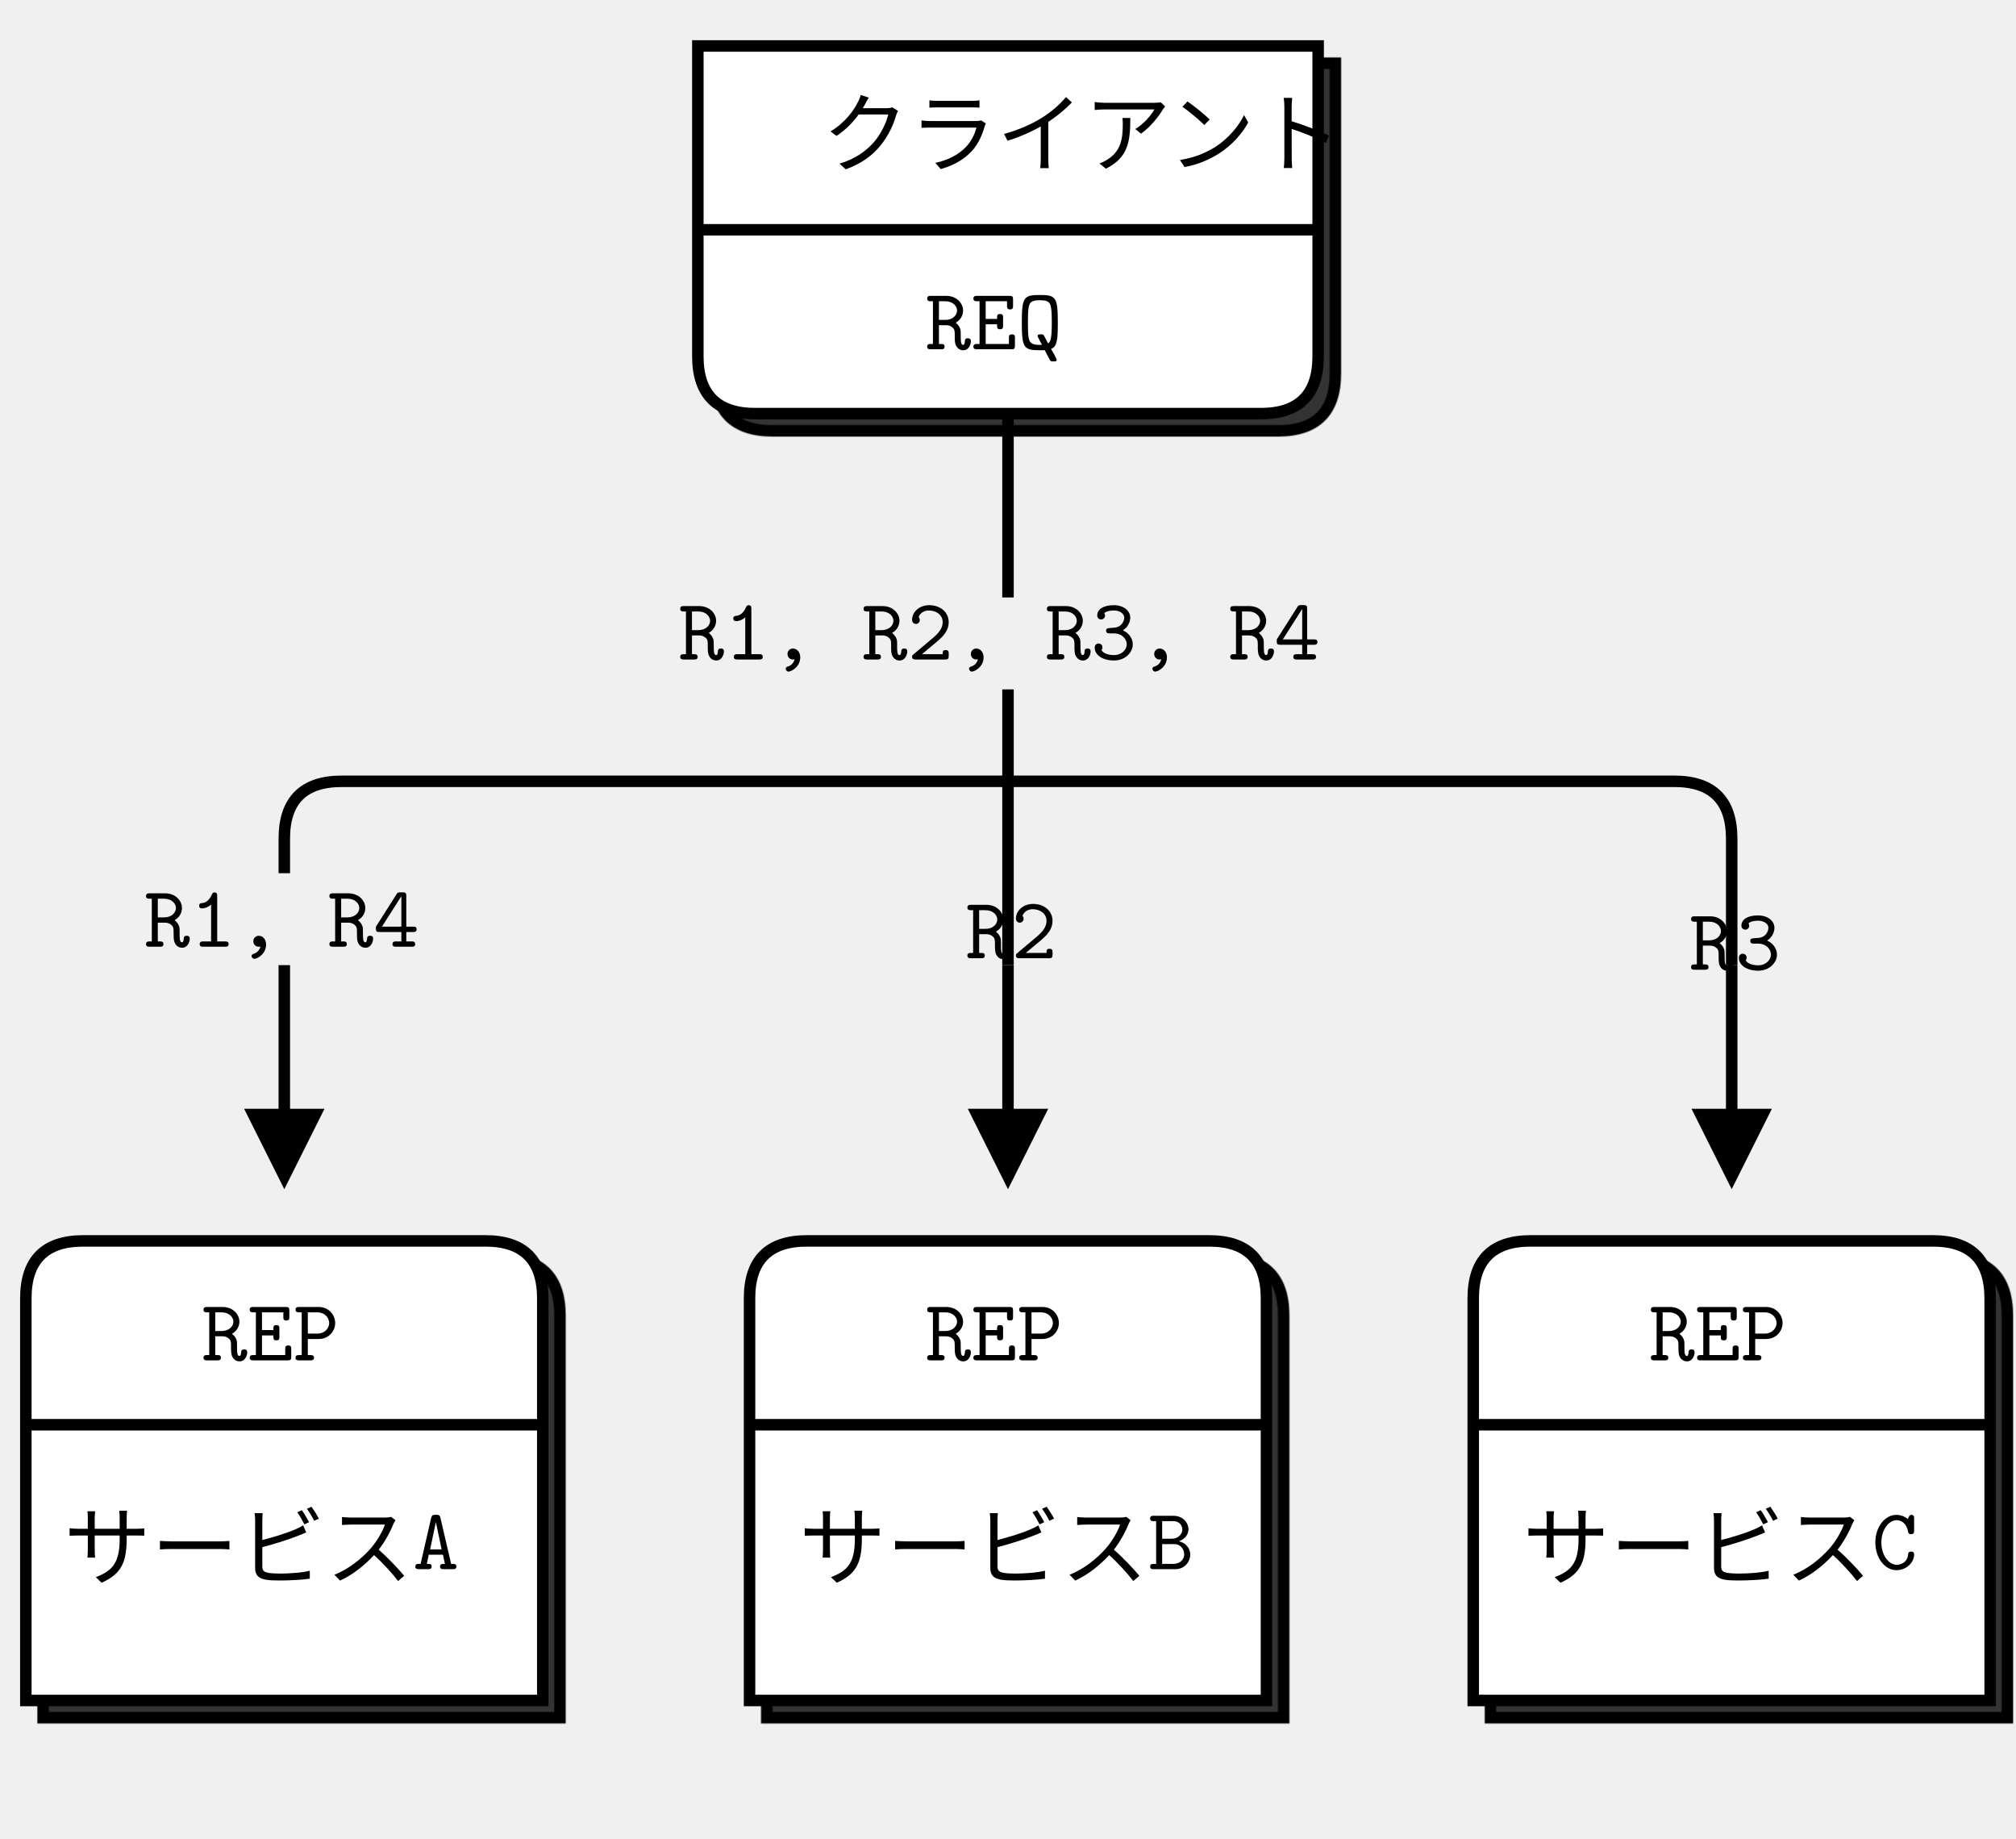
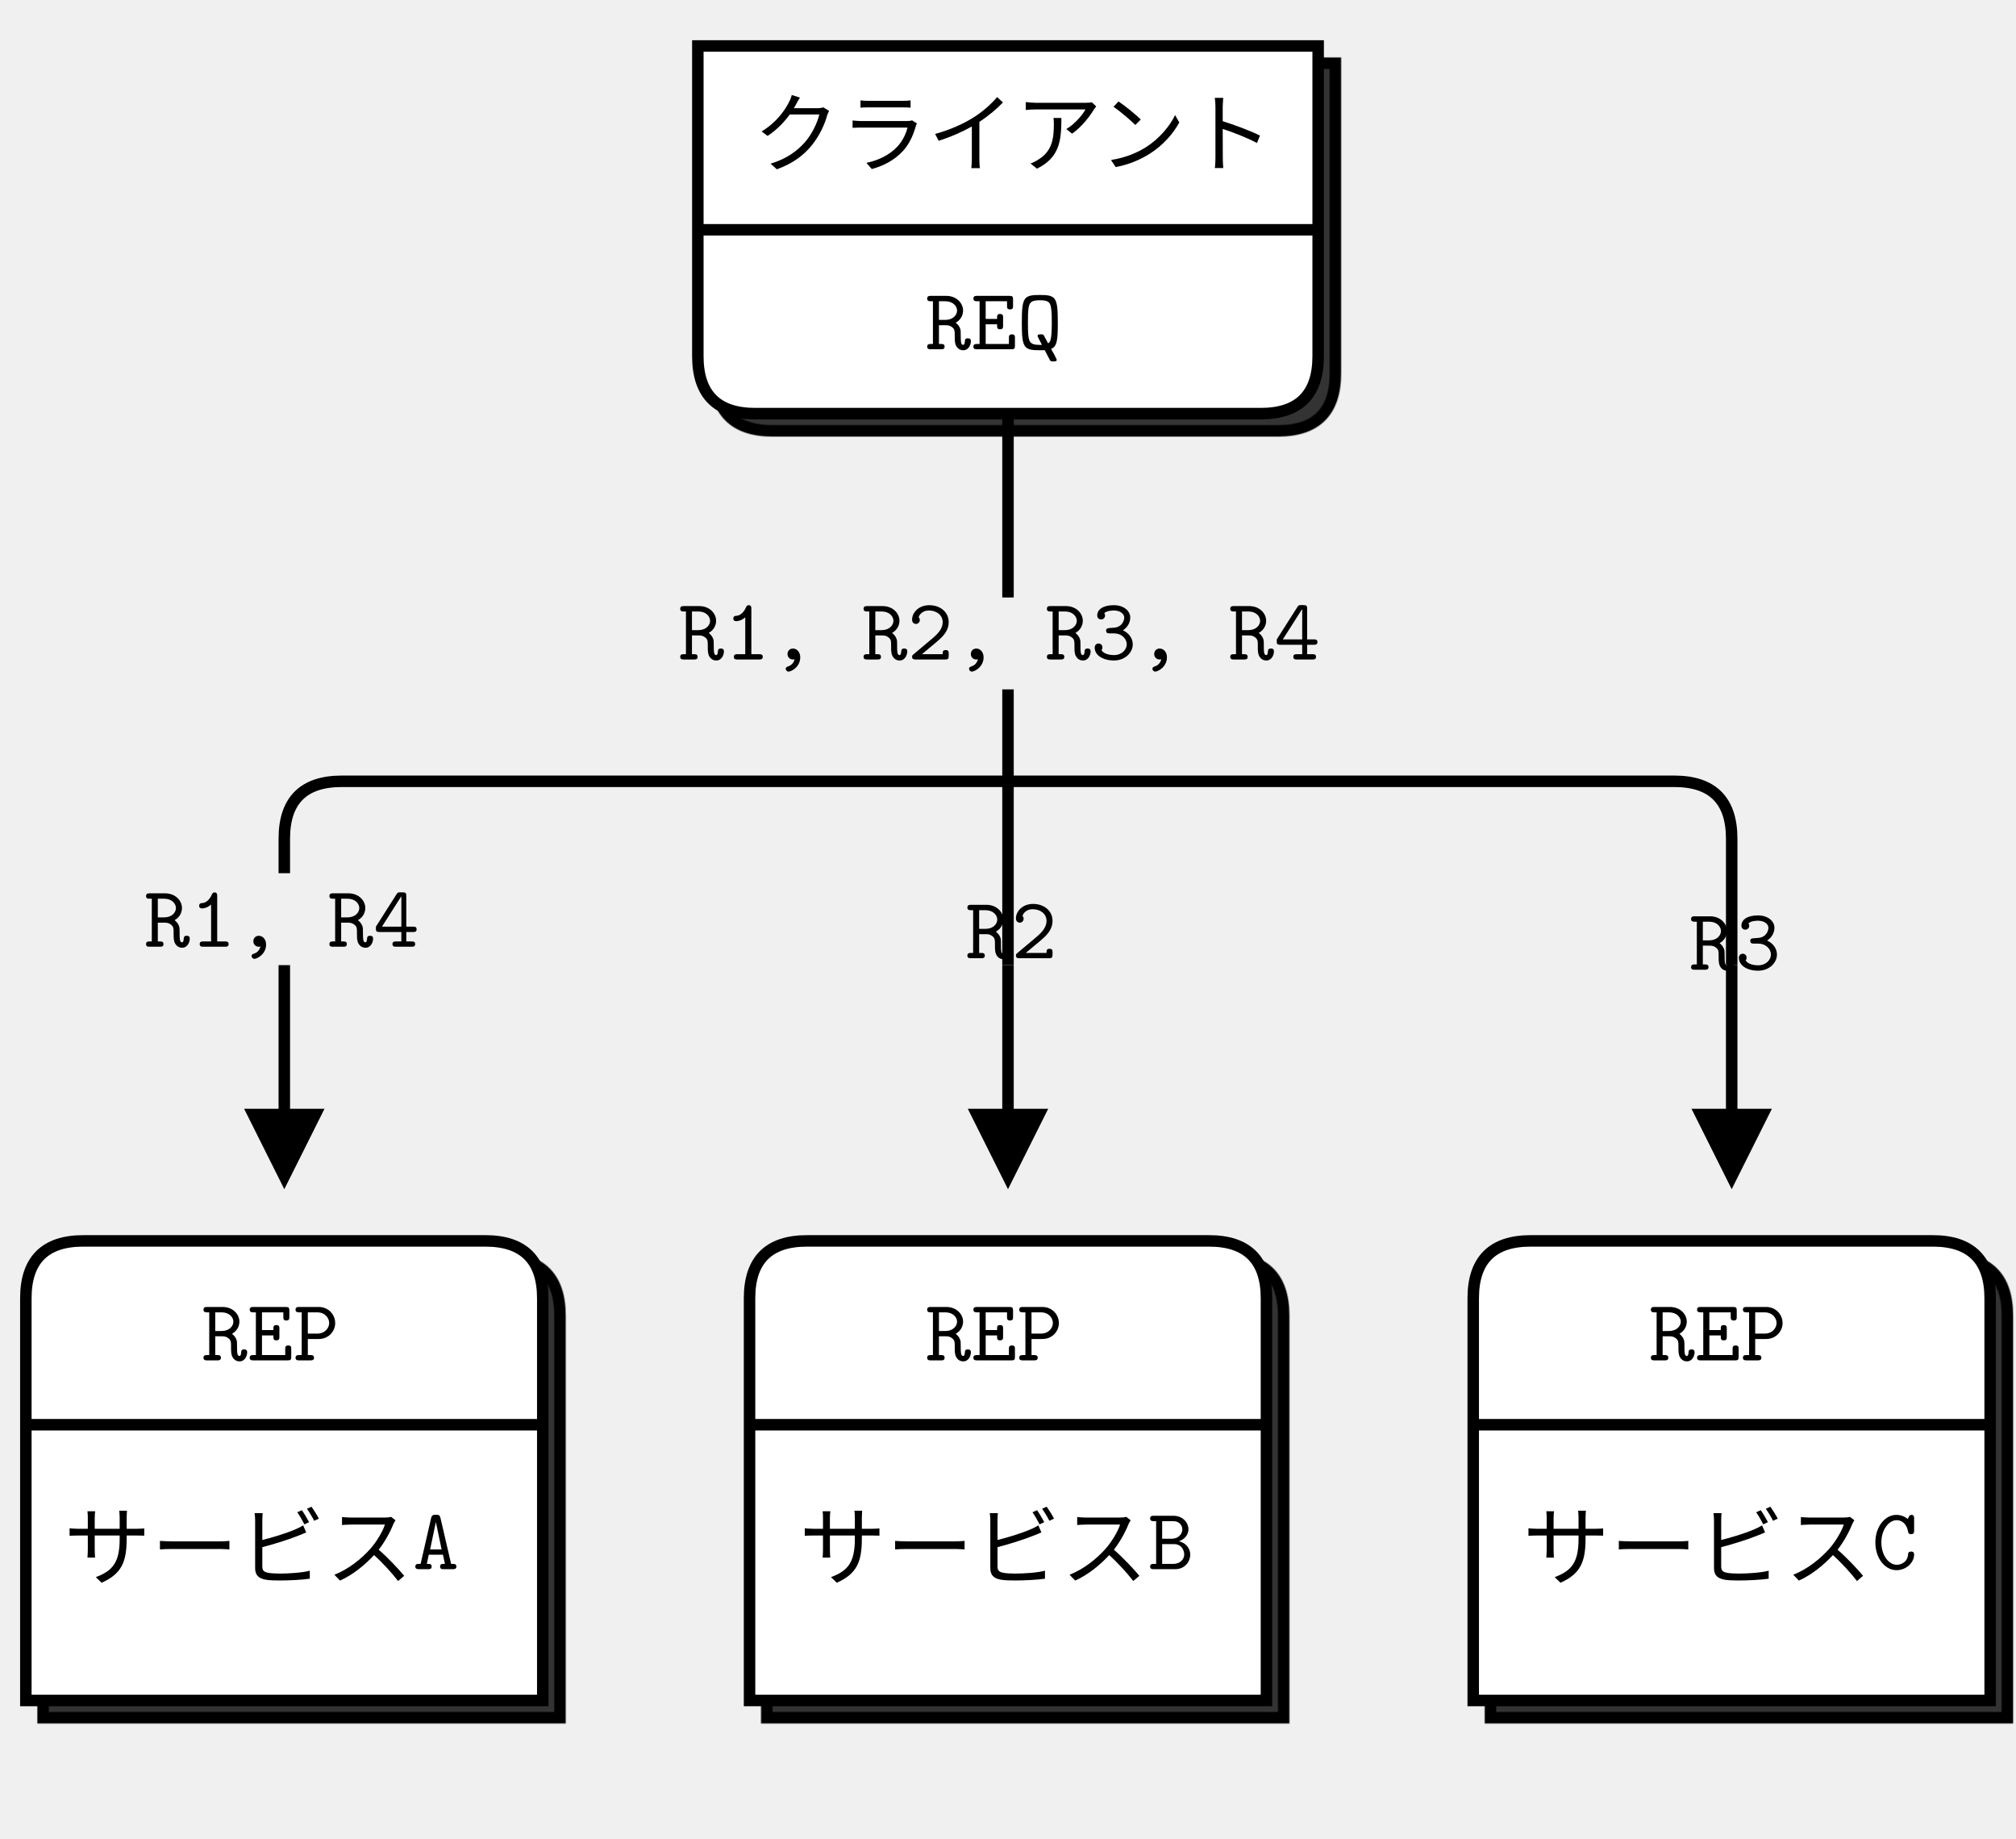
<svg xmlns="http://www.w3.org/2000/svg" version="1.1" width="351" height="320" id="svg2">
  <defs id="defs4">
    <filter width="1.5" height="1.5" color-interpolation-filters="sRGB" id="dsFilter">
-       <feOffset id="feOffset7" dy="3" dx="3" in="SourceGraphic" result="offOut" />
-       <feColorMatrix id="feColorMatrix9" values="0.2 0 0 0 0 0 0.2 0 0 0 0 0 0.2 0 0 0 0 0 1 0" type="matrix" in="offOut" result="matrixOut" />
+       <feOffset result="offOut" in="SourceGraphic" dx="3" dy="3" id="feOffset7" />
+       <feColorMatrix result="matrixOut" in="offOut" type="matrix" values="0.2 0 0 0 0 0 0.2 0 0 0 0 0 0.2 0 0 0 0 0 1 0" id="feColorMatrix9" />
      <feBlend in2="matrixOut" mode="normal" in="SourceGraphic" id="feBlend11" />
    </filter>
    <marker markerUnits="strokeWidth" refX="5" refY="5" markerWidth="8" markerHeight="7" orient="auto" viewBox="0 0 10 10" id="iPointer">
      <path d="M 10,0 10,10 0,5 z" id="path14" />
    </marker>
    <marker markerUnits="strokeWidth" refX="5" refY="5" markerWidth="8" markerHeight="7" orient="auto" viewBox="0 0 10 10" id="Pointer">
      <path d="M 0,0 10,5 0,10 z" id="path17" />
    </marker>
  </defs>
  <g id="boxes" style="fill:none;stroke:#000000;stroke-width:2">
    <g id="group0">
      <path d="m 121.5,8 108,0 0,54 q 0,10 -10,10 l -88,0 q -10,0 -10,-10 z" id="path0" style="fill:#ffffff;filter:url(#dsFilter)" />
-       <text x="143.1" y="28.8" id="text0" style="font-size:15.2px;fill:#000000;stroke:none;font-family:'LMMono10, monospace'">クライアント</text>
+       <text x="131.1" y="28.8" id="text0" style="font-size:15.2px;fill:#000000;stroke:none;font-family:'LMMono10, monospace'">クライアント</text>
      <text x="161.1" y="60.8" id="text23" style="font-size:15.2px;fill:#000000;stroke:none;font-family:'LMMono10, monospace'">REQ</text>
    </g>
    <g id="group10">
      <path d="m 4.5,226 q 0,-10 10,-10 l 70,0 q 10,0 10,10 l 0,70 -90,0 z" id="path10" style="fill:#ffffff;filter:url(#dsFilter)" />
      <text x="35.1" y="236.8" id="text10" style="font-size:15.2px;fill:#000000;stroke:none;font-family:'LMMono10, monospace'">REP</text>
      <text x="11.1" y="274.8" id="text28" style="font-size:15.2px;fill:#000000;stroke:none;font-family:'LMMono10, monospace'">サービスA</text>
    </g>
    <g id="group12">
      <path d="m 130.5,226 q 0,-10 10,-10 l 70,0 q 10,0 10,10 l 0,70 -90,0 z" id="path12" style="fill:#ffffff;filter:url(#dsFilter)" />
      <text x="161.1" y="236.8" id="text12" style="font-size:15.2px;fill:#000000;stroke:none;font-family:'LMMono10, monospace'">REP</text>
      <text x="139.1" y="274.8" id="text35" style="font-size:15.2px;fill:#000000;stroke:none;font-family:'LMMono10, monospace'">サービスB</text>
    </g>
    <g id="group14">
      <path d="m 256.5,226 q 0,-10 10,-10 l 70,0 q 10,0 10,10 l 0,70 -90,0 z" id="path40" style="fill:#ffffff;filter:url(#dsFilter)" />
      <text x="287.1" y="236.8" id="text14" style="font-size:15.2px;fill:#000000;stroke:none;font-family:'LMMono10, monospace'">REP</text>
      <text x="269.1" y="268.8" id="text43" style="font-size:15.2px;fill:#000000;stroke:none;font-family:'LMMono10, monospace'" />
      <text x="265.1" y="274.8" id="text3052" style="font-size:15.2px;fill:#000000;stroke:none;font-family:'LMMono10, monospace'">サービスC</text>
    </g>
  </g>
  <g id="lines" style="fill:none;stroke:#000000;stroke-width:2">
    <g id="group43">
      <path d="m 4.5,248 90,0" id="path43" />
    </g>
    <g id="group138">
      <path d="m 49.5,152 0,-6 q 0,-10 10,-10 l 116,0 116,0 q 10,0 10,10 l 0,22" id="path138" />
    </g>
    <g id="group141">
      <path d="m 49.5,200 0,-32" id="path141" style="marker-start:url(#iPointer)" />
    </g>
    <g id="group291">
      <path d="m 121.5,40 108,0" id="path291" />
    </g>
    <g id="group325">
      <path d="m 130.5,248 90,0" id="path325" />
    </g>
    <g id="group415">
      <path d="m 175.5,72 0,32" id="path415" />
    </g>
    <g id="group419">
      <path d="m 175.5,120 0,16 0,32" id="path419" />
    </g>
    <g id="group424">
      <path d="m 175.5,200 0,-32" id="path424" style="marker-start:url(#iPointer)" />
    </g>
    <g id="group607">
      <path d="m 256.5,248 90,0" id="path607" />
    </g>
    <g id="group705">
      <path d="m 301.5,200 0,-32" id="path705" style="marker-start:url(#iPointer)" />
    </g>
  </g>
  <g id="text" style="font-size:15.2px;fill:#000000;font-family:'LMMono10, monospace'">
    <text x="118.1" y="114.8" id="text2" style="fill:#000000">R1, R2, R3, R4</text>
    <text x="25.1" y="164.8" id="text3" style="fill:#000000">R1, R4</text>
    <text x="168.1" y="166.8" id="text4" style="fill:#000000">R2</text>
    <text x="294.1" y="168.8" id="text5" style="fill:#000000">R3</text>
  </g>
</svg>
